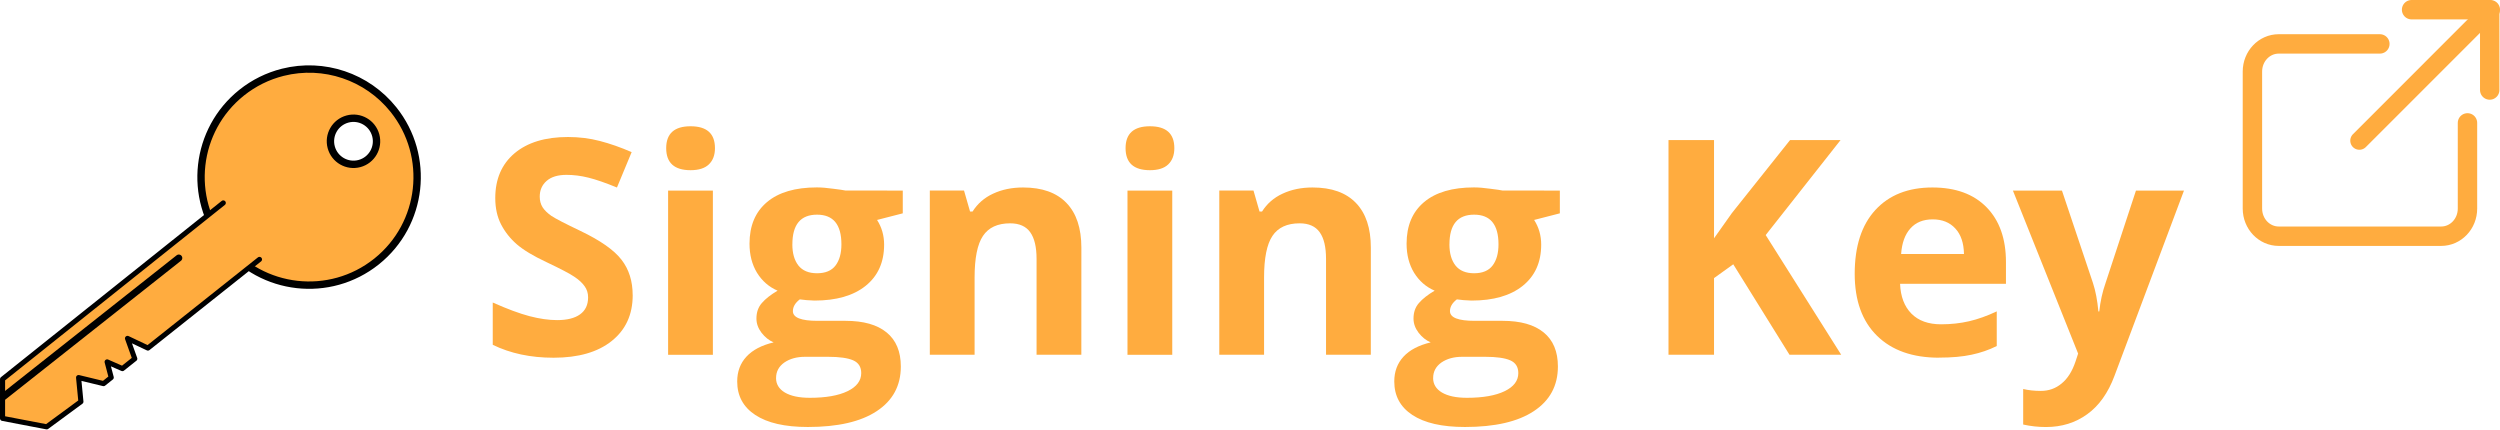
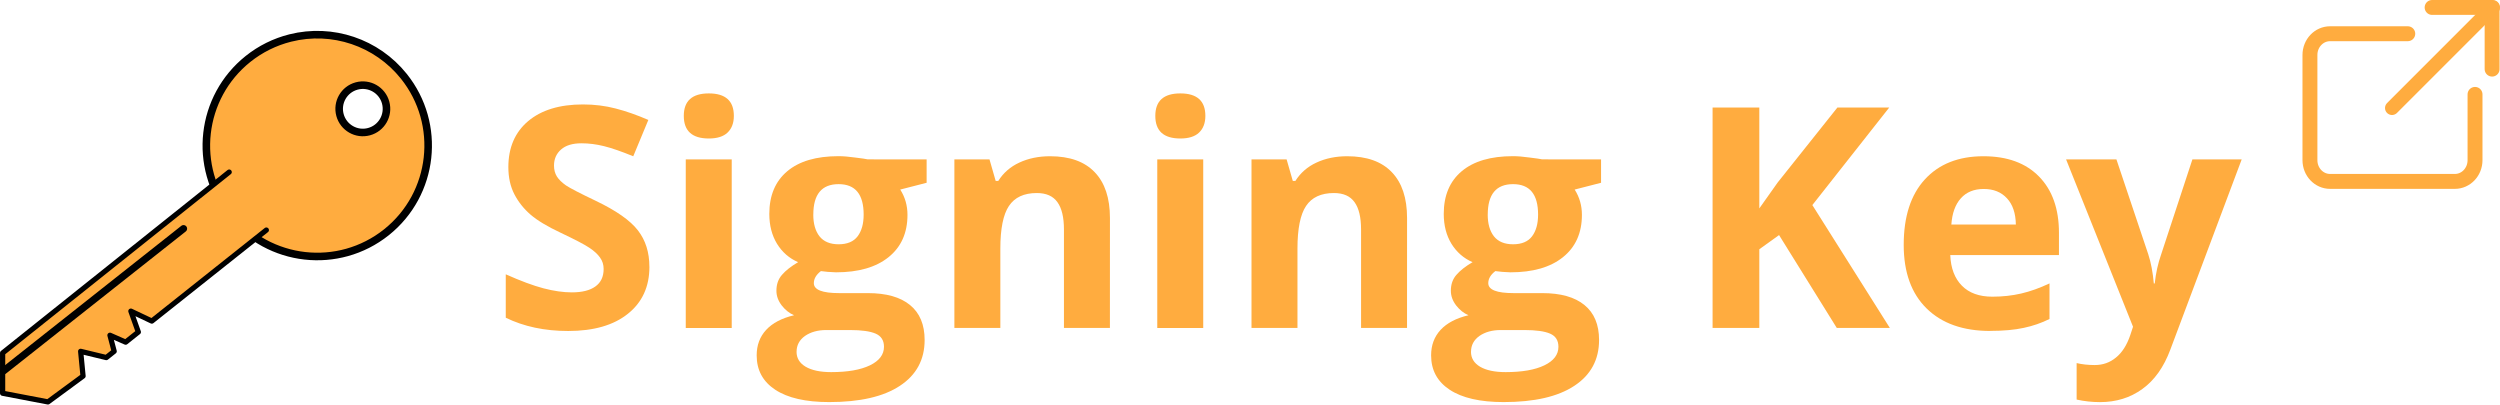
- <svg xmlns="http://www.w3.org/2000/svg" width="73.306mm" height="12.59mm" version="1.1" viewBox="0 0 73.306 12.59">
-   <g transform="translate(-.59755 .026427)" fill="#ffac3f" stroke-linecap="round" stroke-linejoin="round">
-     <g stroke-dashoffset="61.599">
-       <g transform="matrix(.079097 -.021283 .021283 .079097 -60.278 -52.005)" fill="#ffac3f" stroke="#000">
-         <g transform="translate(-7.0958,3.5654)" fill="#ffac3f">
-           <g transform="translate(.0021286 .00057158)" fill="#ffac3f">
-             <path transform="rotate(66.516)" d="m1042.3-256.84a38.681 38.681 2.3562e-8 0 0-3.471 16.067 38.681 38.681 2.3562e-8 0 0 38.706 38.632 38.681 38.681 2.3562e-8 0 0 38.655-38.681l8e-4 -0.1a38.681 38.681 2.3562e-8 0 0-38.756-38.581 38.681 38.681 2.3562e-8 0 0-35.135 22.663zm27.512-7.677a8.251 8.251 23.484 0 1 10.841-4.302l0.02 9e-3a8.251 8.251 23.484 0 1 4.283 10.85 8.251 8.251 23.484 0 1-10.848 4.29 8.251 8.251 23.484 0 1-4.295-10.846z" stroke-width="2.638" />
-             <path d="m618.19 893.24-92.691 40.388-3.653 13.56 14.48 7.031 14.161-5.515 1.439-8.55 8.074 4.416 3.217-1.398 0.033-5.78 4.661 3.741 5.193-2.256-0.623-7.712 6.155 5.238 46.814-20.269" stroke-width="1.824" />
-             <path d="m524.23 939.74 73.459-31.587" stroke-width="2.5" />
-           </g>
+ <svg xmlns="http://www.w3.org/2000/svg" width="71.419mm" height="11.556mm" version="1.1" viewBox="0 0 71.419 11.556">
+   <g transform="translate(-.59755 -1.0075)" fill="#ffac3f" stroke-dashoffset="61.599" stroke-linecap="round" stroke-linejoin="round">
+     <g transform="matrix(.079097 -.021283 .021283 .079097 -60.278 -52.005)" fill="#ffac3f" stroke="#000">
+       <g transform="translate(-7.0958,3.5654)" fill="#ffac3f">
+         <g transform="translate(.0021286 .00057158)" fill="#ffac3f">
+           <path transform="rotate(66.516)" d="m1042.3-256.84a38.681 38.681 2.3562e-8 0 0-3.471 16.067 38.681 38.681 2.3562e-8 0 0 38.706 38.632 38.681 38.681 2.3562e-8 0 0 38.655-38.681l8e-4 -0.1a38.681 38.681 2.3562e-8 0 0-38.756-38.581 38.681 38.681 2.3562e-8 0 0-35.135 22.663zm27.512-7.677a8.251 8.251 23.484 0 1 10.841-4.302l0.02 9e-3a8.251 8.251 23.484 0 1 4.283 10.85 8.251 8.251 23.484 0 1-10.848 4.29 8.251 8.251 23.484 0 1-4.295-10.846z" stroke-width="2.638" />
+           <path d="m618.19 893.24-92.691 40.388-3.653 13.56 14.48 7.031 14.161-5.515 1.439-8.55 8.074 4.416 3.217-1.398 0.033-5.78 4.661 3.741 5.193-2.256-0.623-7.712 6.155 5.238 46.814-20.269" stroke-width="1.824" />
+           <path d="m524.23 939.74 73.459-31.587" stroke-width="2.5" />
        </g>
      </g>
-       <g stroke-width=".397">
-         <path d="m19.15 8.628q0 0.853-0.616 1.344-0.612 0.491-1.705 0.491-1.008 0-1.783-0.379v-1.24q0.637 0.284 1.077 0.4 0.444 0.116 0.81 0.116 0.439 0 0.672-0.168 0.237-0.168 0.237-0.5 0-0.185-0.103-0.327-0.103-0.146-0.306-0.28-0.198-0.134-0.814-0.426-0.577-0.271-0.866-0.521-0.289-0.25-0.461-0.581-0.172-0.332-0.172-0.775 0-0.835 0.564-1.313 0.568-0.478 1.567-0.478 0.491 0 0.934 0.116 0.448 0.116 0.934 0.327l-0.431 1.038q-0.504-0.207-0.835-0.289-0.327-0.082-0.646-0.082-0.379 0-0.581 0.177t-0.202 0.461q0 0.177 0.082 0.31 0.082 0.129 0.258 0.254 0.181 0.121 0.848 0.439 0.883 0.422 1.21 0.848 0.327 0.422 0.327 1.038z" style="white-space:pre" />
-         <path d="m20.132 4.318q0-0.642 0.715-0.642t0.715 0.642q0 0.306-0.181 0.478-0.177 0.168-0.534 0.168-0.715 0-0.715-0.646zm1.369 6.059h-1.313v-4.815h1.313z" style="white-space:pre" />
-         <path d="m27.069 5.562v0.667l-0.754 0.194q0.207 0.323 0.207 0.723 0 0.775-0.543 1.21-0.538 0.431-1.499 0.431l-0.237-0.013-0.194-0.022q-0.202 0.155-0.202 0.345 0 0.284 0.723 0.284h0.818q0.792 0 1.206 0.34 0.418 0.34 0.418 0.999 0 0.844-0.706 1.309-0.702 0.465-2.02 0.465-1.008 0-1.542-0.353-0.53-0.349-0.53-0.982 0-0.435 0.271-0.728t0.797-0.418q-0.202-0.086-0.353-0.28-0.151-0.198-0.151-0.418 0-0.276 0.159-0.456 0.159-0.185 0.461-0.362-0.379-0.164-0.603-0.525-0.22-0.362-0.22-0.853 0-0.788 0.512-1.219 0.512-0.431 1.464-0.431 0.202 0 0.478 0.039 0.28 0.034 0.357 0.052zm-3.716 5.495q0 0.271 0.258 0.426 0.263 0.155 0.732 0.155 0.706 0 1.107-0.194 0.4-0.194 0.401-0.53 0-0.271-0.237-0.375-0.237-0.103-0.732-0.103h-0.68q-0.362 0-0.607 0.168-0.241 0.172-0.241 0.452zm0.478-3.919q0 0.392 0.177 0.62 0.181 0.228 0.547 0.228 0.37 0 0.543-0.228 0.172-0.228 0.172-0.62 0-0.87-0.715-0.87-0.723 0-0.723 0.87z" style="white-space:pre" />
-         <path d="m32.305 10.376h-1.313v-2.812q0-0.521-0.185-0.779-0.185-0.263-0.59-0.263-0.551 0-0.797 0.37-0.245 0.366-0.245 1.219v2.265h-1.313v-4.815h1.003l0.177 0.616h0.073q0.22-0.349 0.603-0.525 0.388-0.181 0.878-0.181 0.84 0 1.275 0.456 0.435 0.452 0.435 1.309z" style="white-space:pre" />
-         <path d="m33.602 4.318q0-0.642 0.715-0.642t0.715 0.642q0 0.306-0.181 0.478-0.177 0.168-0.534 0.168-0.715 0-0.715-0.646zm1.369 6.059h-1.313v-4.815h1.313z" style="white-space:pre" />
-         <path d="m40.793 10.376h-1.313v-2.812q0-0.521-0.185-0.779-0.185-0.263-0.59-0.263-0.551 0-0.797 0.37-0.245 0.366-0.245 1.219v2.265h-1.313v-4.815h1.003l0.177 0.616h0.073q0.22-0.349 0.603-0.525 0.388-0.181 0.878-0.181 0.84 0 1.275 0.456 0.435 0.452 0.435 1.309z" style="white-space:pre" />
-         <path d="m46.336 5.562v0.667l-0.754 0.194q0.207 0.323 0.207 0.723 0 0.775-0.543 1.21-0.538 0.431-1.499 0.431l-0.237-0.013-0.194-0.022q-0.202 0.155-0.202 0.345 0 0.284 0.723 0.284h0.818q0.792 0 1.206 0.34 0.418 0.34 0.418 0.999 0 0.844-0.706 1.309-0.702 0.465-2.02 0.465-1.008 0-1.542-0.353-0.53-0.349-0.53-0.982 0-0.435 0.271-0.728t0.797-0.418q-0.202-0.086-0.353-0.28-0.151-0.198-0.151-0.418 0-0.276 0.159-0.456 0.159-0.185 0.461-0.362-0.379-0.164-0.603-0.525-0.22-0.362-0.22-0.853 0-0.788 0.512-1.219 0.512-0.431 1.464-0.431 0.202 0 0.478 0.039 0.28 0.034 0.357 0.052zm-3.716 5.495q0 0.271 0.258 0.426 0.263 0.155 0.732 0.155 0.706 0 1.107-0.194 0.401-0.194 0.401-0.53 0-0.271-0.237-0.375-0.237-0.103-0.732-0.103h-0.68q-0.362 0-0.607 0.168-0.241 0.172-0.241 0.452zm0.478-3.919q0 0.392 0.177 0.62 0.181 0.228 0.547 0.228 0.37 0 0.543-0.228 0.172-0.228 0.172-0.62 0-0.87-0.715-0.87-0.723 0-0.723 0.87z" style="white-space:pre" />
-         <path d="m54.586 10.376h-1.516l-1.649-2.653-0.564 0.405v2.248h-1.335v-6.296h1.335v2.881l0.525-0.741 1.705-2.14h1.481l-2.196 2.786z" style="white-space:pre" />
-         <path d="m57.269 6.406q-0.418 0-0.655 0.267-0.237 0.263-0.271 0.749h1.843q-0.009-0.487-0.254-0.749-0.245-0.267-0.663-0.267zm0.185 4.056q-1.163 0-1.817-0.642-0.655-0.642-0.655-1.817 0-1.21 0.603-1.869 0.607-0.663 1.675-0.663 1.021 0 1.589 0.581 0.568 0.581 0.568 1.606v0.637h-3.105q0.022 0.56 0.332 0.874 0.31 0.314 0.87 0.314 0.435 0 0.823-0.09t0.81-0.289v1.016q-0.345 0.172-0.736 0.254-0.392 0.086-0.956 0.086z" style="white-space:pre" />
-         <path d="m59.621 5.562h1.438l0.909 2.709q0.116 0.353 0.159 0.835h0.026q0.047-0.444 0.185-0.835l0.891-2.709h1.408l-2.037 5.43q-0.28 0.754-0.801 1.128-0.517 0.375-1.21 0.375-0.34 0-0.667-0.073v-1.042q0.237 0.056 0.517 0.056 0.349 0 0.607-0.215 0.263-0.211 0.409-0.642l0.078-0.237z" style="white-space:pre" />
-       </g>
    </g>
-     <path d="m72.95 3.577 1e-6 2.512c0 0.449-0.344 0.811-0.772 0.811h-4.762c-0.427 0-0.772-0.362-0.772-0.811v-4.017c0-0.449 0.344-0.811 0.772-0.811h2.965" fill="none" stroke="#ffac3f" stroke-dashoffset="61.599" stroke-width=".569" />
-     <g fill="#ffac3f" stroke="#ffac3f" stroke-dashoffset="61.599" stroke-linecap="round" stroke-linejoin="round">
+     <g stroke-width=".397">
+       <path d="m19.15 8.628q0 0.853-0.616 1.344-0.612 0.491-1.705 0.491-1.008 0-1.783-0.379v-1.24q0.637 0.284 1.077 0.4 0.444 0.116 0.81 0.116 0.439 0 0.672-0.168 0.237-0.168 0.237-0.5 0-0.185-0.103-0.327-0.103-0.146-0.306-0.28-0.198-0.134-0.814-0.426-0.577-0.271-0.866-0.521-0.289-0.25-0.461-0.581-0.172-0.332-0.172-0.775 0-0.835 0.564-1.313 0.568-0.478 1.567-0.478 0.491 0 0.934 0.116 0.448 0.116 0.934 0.327l-0.431 1.038q-0.504-0.207-0.835-0.289-0.327-0.082-0.646-0.082-0.379 0-0.581 0.177t-0.202 0.461q0 0.177 0.082 0.31 0.082 0.129 0.258 0.254 0.181 0.121 0.848 0.439 0.883 0.422 1.21 0.848 0.327 0.422 0.327 1.038z" style="white-space:pre" />
+       <path d="m20.132 4.318q0-0.642 0.715-0.642t0.715 0.642q0 0.306-0.181 0.478-0.177 0.168-0.534 0.168-0.715 0-0.715-0.646zm1.369 6.059h-1.313v-4.815h1.313z" style="white-space:pre" />
+       <path d="m27.069 5.562v0.667l-0.754 0.194q0.207 0.323 0.207 0.723 0 0.775-0.543 1.21-0.538 0.431-1.499 0.431l-0.237-0.013-0.194-0.022q-0.202 0.155-0.202 0.345 0 0.284 0.723 0.284h0.818q0.792 0 1.206 0.34 0.418 0.34 0.418 0.999 0 0.844-0.706 1.309-0.702 0.465-2.02 0.465-1.008 0-1.542-0.353-0.53-0.349-0.53-0.982 0-0.435 0.271-0.728t0.797-0.418q-0.202-0.086-0.353-0.28-0.151-0.198-0.151-0.418 0-0.276 0.159-0.456 0.159-0.185 0.461-0.362-0.379-0.164-0.603-0.525-0.22-0.362-0.22-0.853 0-0.788 0.512-1.219 0.512-0.431 1.464-0.431 0.202 0 0.478 0.039 0.28 0.034 0.357 0.052zm-3.716 5.495q0 0.271 0.258 0.426 0.263 0.155 0.732 0.155 0.706 0 1.107-0.194 0.4-0.194 0.401-0.53 0-0.271-0.237-0.375-0.237-0.103-0.732-0.103h-0.68q-0.362 0-0.607 0.168-0.241 0.172-0.241 0.452zm0.478-3.919q0 0.392 0.177 0.62 0.181 0.228 0.547 0.228 0.37 0 0.543-0.228 0.172-0.228 0.172-0.62 0-0.87-0.715-0.87-0.723 0-0.723 0.87z" style="white-space:pre" />
+       <path d="m32.305 10.376h-1.313v-2.812q0-0.521-0.185-0.779-0.185-0.263-0.59-0.263-0.551 0-0.797 0.37-0.245 0.366-0.245 1.219v2.265h-1.313v-4.815h1.003l0.177 0.616h0.073q0.22-0.349 0.603-0.525 0.388-0.181 0.878-0.181 0.84 0 1.275 0.456 0.435 0.452 0.435 1.309z" style="white-space:pre" />
+       <path d="m33.602 4.318q0-0.642 0.715-0.642t0.715 0.642q0 0.306-0.181 0.478-0.177 0.168-0.534 0.168-0.715 0-0.715-0.646zm1.369 6.059h-1.313v-4.815h1.313z" style="white-space:pre" />
+       <path d="m40.793 10.376h-1.313v-2.812q0-0.521-0.185-0.779-0.185-0.263-0.59-0.263-0.551 0-0.797 0.37-0.245 0.366-0.245 1.219v2.265h-1.313v-4.815h1.003l0.177 0.616h0.073q0.22-0.349 0.603-0.525 0.388-0.181 0.878-0.181 0.84 0 1.275 0.456 0.435 0.452 0.435 1.309z" style="white-space:pre" />
+       <path d="m46.336 5.562v0.667l-0.754 0.194q0.207 0.323 0.207 0.723 0 0.775-0.543 1.21-0.538 0.431-1.499 0.431l-0.237-0.013-0.194-0.022q-0.202 0.155-0.202 0.345 0 0.284 0.723 0.284h0.818q0.792 0 1.206 0.34 0.418 0.34 0.418 0.999 0 0.844-0.706 1.309-0.702 0.465-2.02 0.465-1.008 0-1.542-0.353-0.53-0.349-0.53-0.982 0-0.435 0.271-0.728t0.797-0.418q-0.202-0.086-0.353-0.28-0.151-0.198-0.151-0.418 0-0.276 0.159-0.456 0.159-0.185 0.461-0.362-0.379-0.164-0.603-0.525-0.22-0.362-0.22-0.853 0-0.788 0.512-1.219 0.512-0.431 1.464-0.431 0.202 0 0.478 0.039 0.28 0.034 0.357 0.052zm-3.716 5.495q0 0.271 0.258 0.426 0.263 0.155 0.732 0.155 0.706 0 1.107-0.194 0.401-0.194 0.401-0.53 0-0.271-0.237-0.375-0.237-0.103-0.732-0.103h-0.68q-0.362 0-0.607 0.168-0.241 0.172-0.241 0.452zm0.478-3.919q0 0.392 0.177 0.62 0.181 0.228 0.547 0.228 0.37 0 0.543-0.228 0.172-0.228 0.172-0.62 0-0.87-0.715-0.87-0.723 0-0.723 0.87z" style="white-space:pre" />
+       <path d="m54.586 10.376h-1.516l-1.649-2.653-0.564 0.405v2.248h-1.335v-6.296h1.335v2.881l0.525-0.741 1.705-2.14h1.481l-2.196 2.786z" style="white-space:pre" />
+       <path d="m57.269 6.406q-0.418 0-0.655 0.267-0.237 0.263-0.271 0.749h1.843q-0.009-0.487-0.254-0.749-0.245-0.267-0.663-0.267zm0.185 4.056q-1.163 0-1.817-0.642-0.655-0.642-0.655-1.817 0-1.21 0.603-1.869 0.607-0.663 1.675-0.663 1.021 0 1.589 0.581 0.568 0.581 0.568 1.606v0.637h-3.105q0.022 0.56 0.332 0.874 0.31 0.314 0.87 0.314 0.435 0 0.823-0.09t0.81-0.289v1.016q-0.345 0.172-0.736 0.254-0.392 0.086-0.956 0.086z" style="white-space:pre" />
+       <path d="m59.621 5.562h1.438l0.909 2.709q0.116 0.353 0.159 0.835h0.026q0.047-0.444 0.185-0.835l0.891-2.709h1.408l-2.037 5.43q-0.28 0.754-0.801 1.128-0.517 0.375-1.21 0.375-0.34 0-0.667-0.073v-1.042q0.237 0.056 0.517 0.056 0.349 0 0.607-0.215 0.263-0.211 0.409-0.642l0.078-0.237z" style="white-space:pre" />
+     </g>
+     <path d="m71.303 3.704 1e-6 1.879c0 0.336-0.257 0.607-0.577 0.607h-3.562c-0.32 0-0.577-0.271-0.577-0.607v-3.005c0-0.336 0.257-0.607 0.577-0.607h2.218" fill="none" stroke="#ffac3f" stroke-width=".426" />
+     <g transform="matrix(.74813 0 0 .74813 16.727 1.0273)" fill="#ffac3f" stroke="#ffac3f" stroke-linecap="round" stroke-linejoin="round">
      <path d="m69.78 4.098 3.839-3.84" stroke-width=".534" />
      <path d="m73.619 0.258h-2.308" stroke-width=".569" />
      <path d="m73.602 0.305v2.308" stroke-width=".569" />
    </g>
  </g>
</svg>
